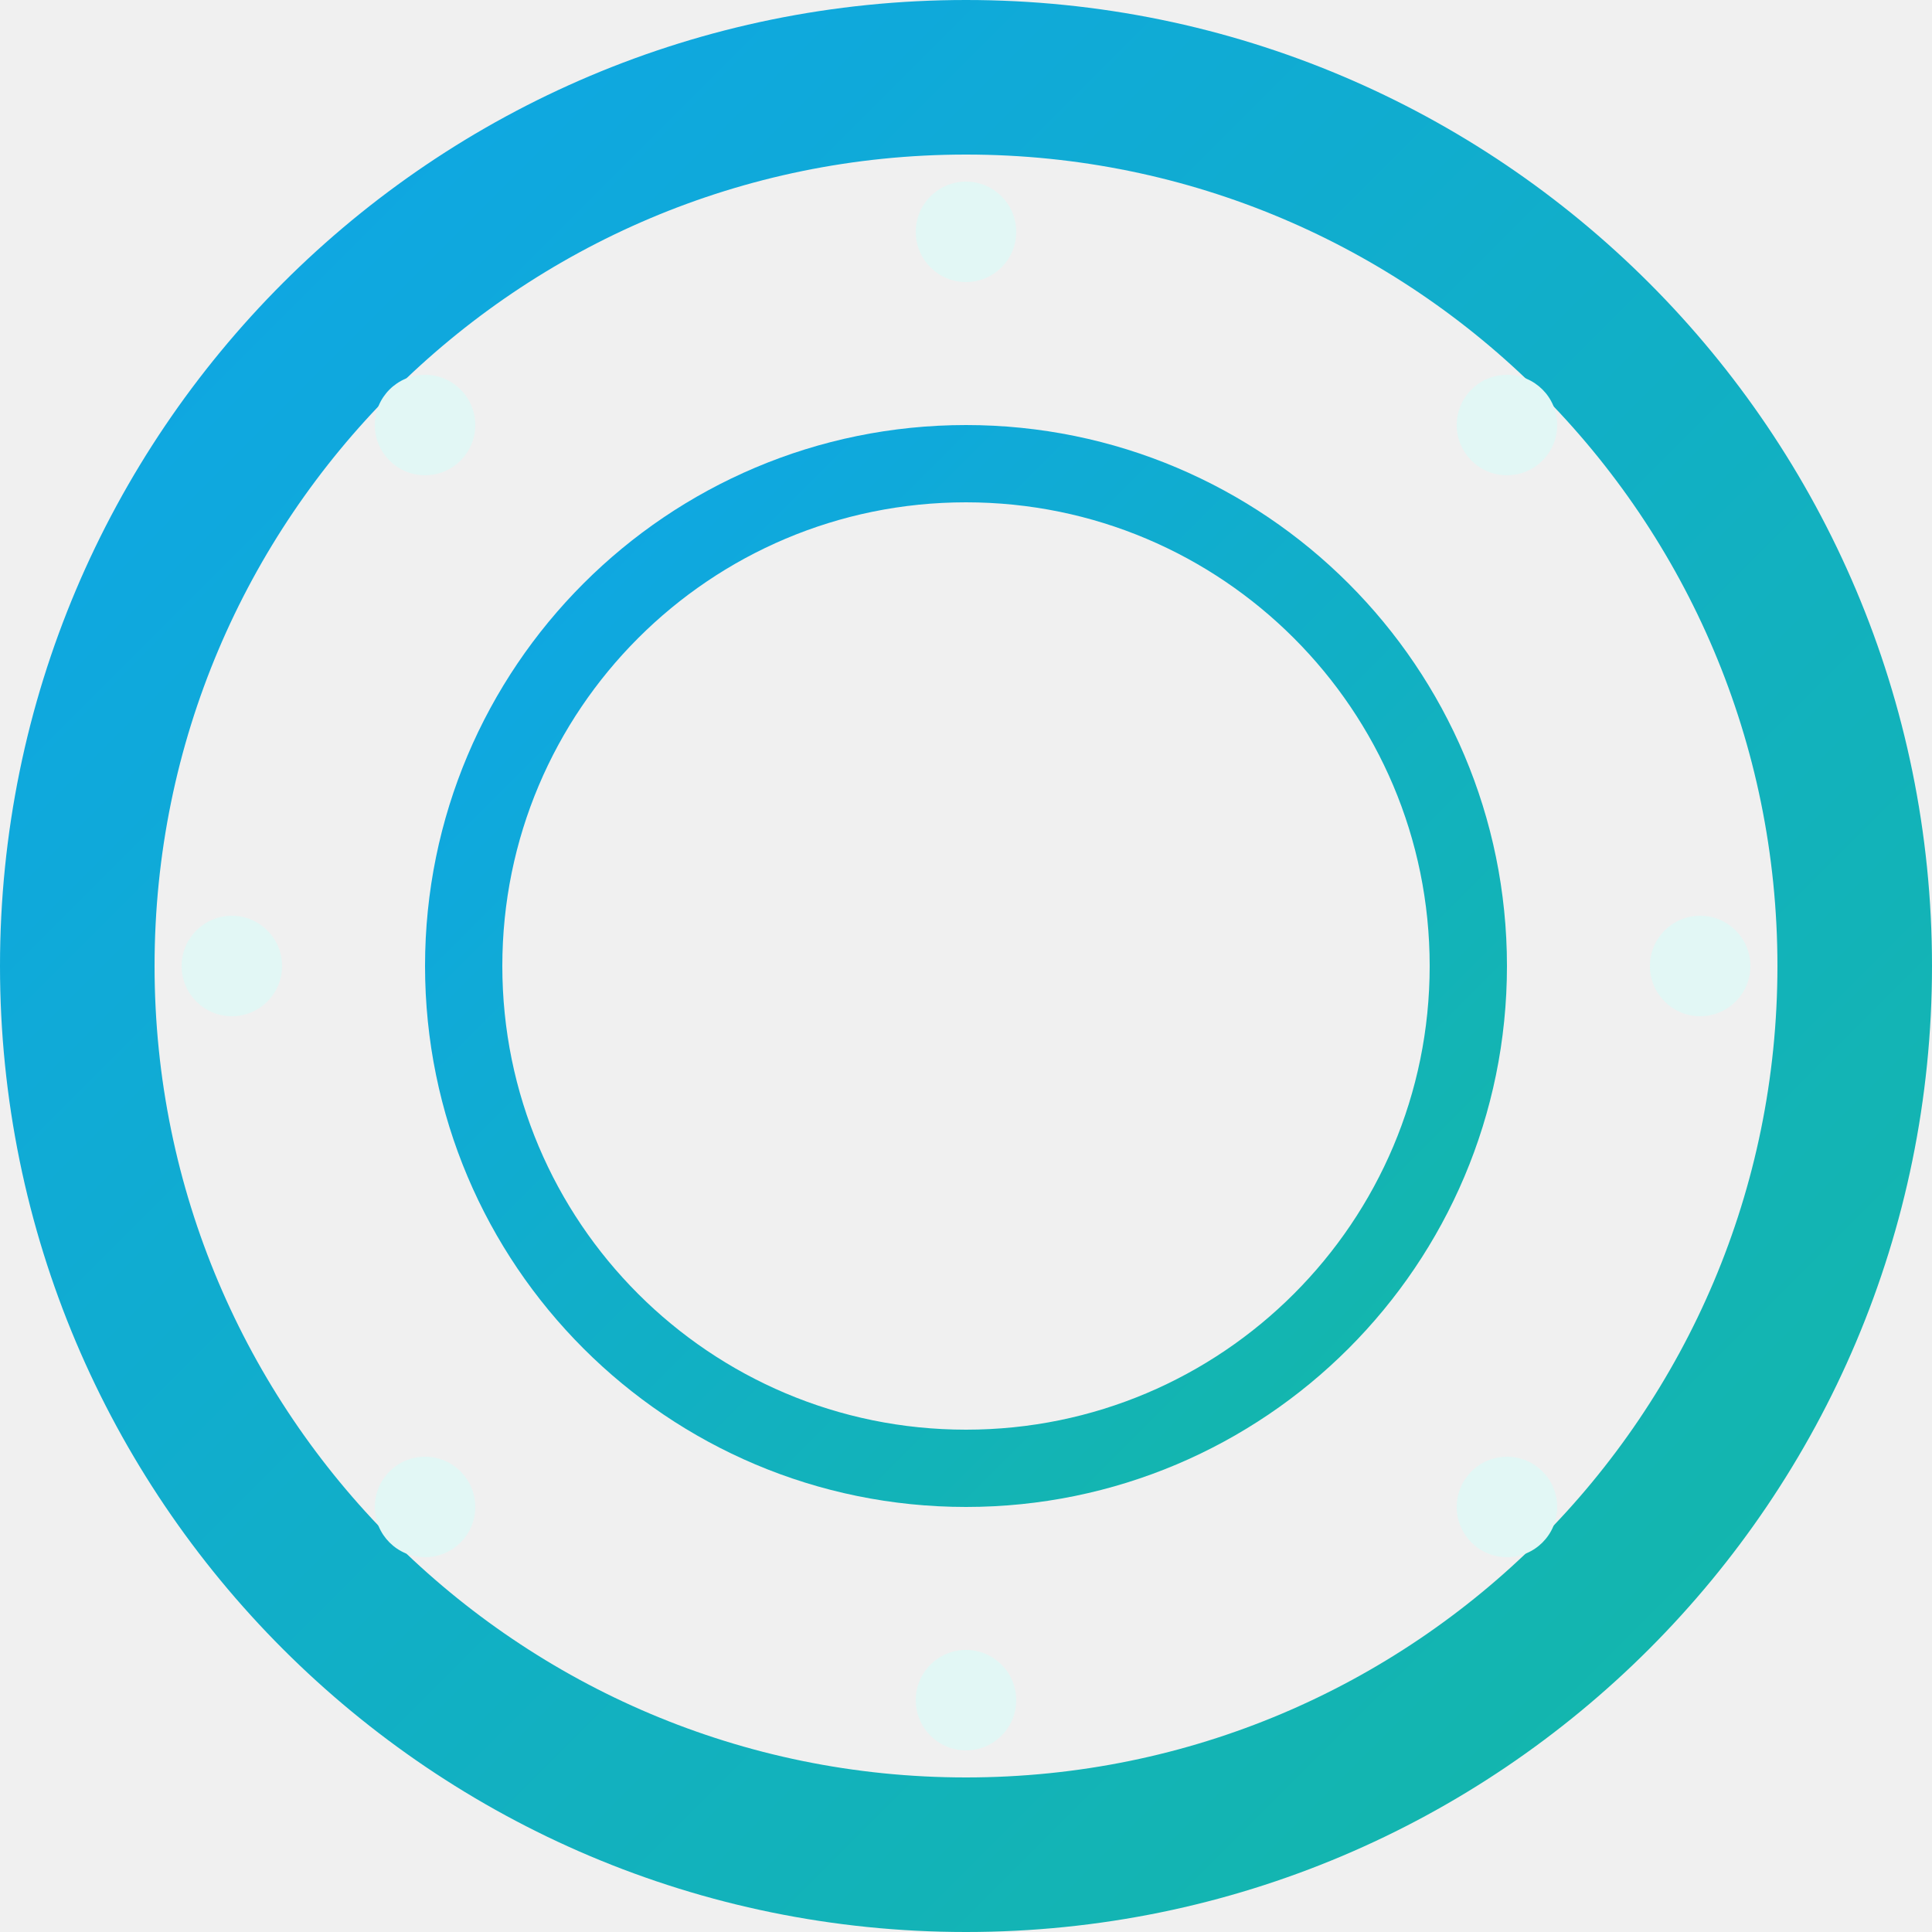
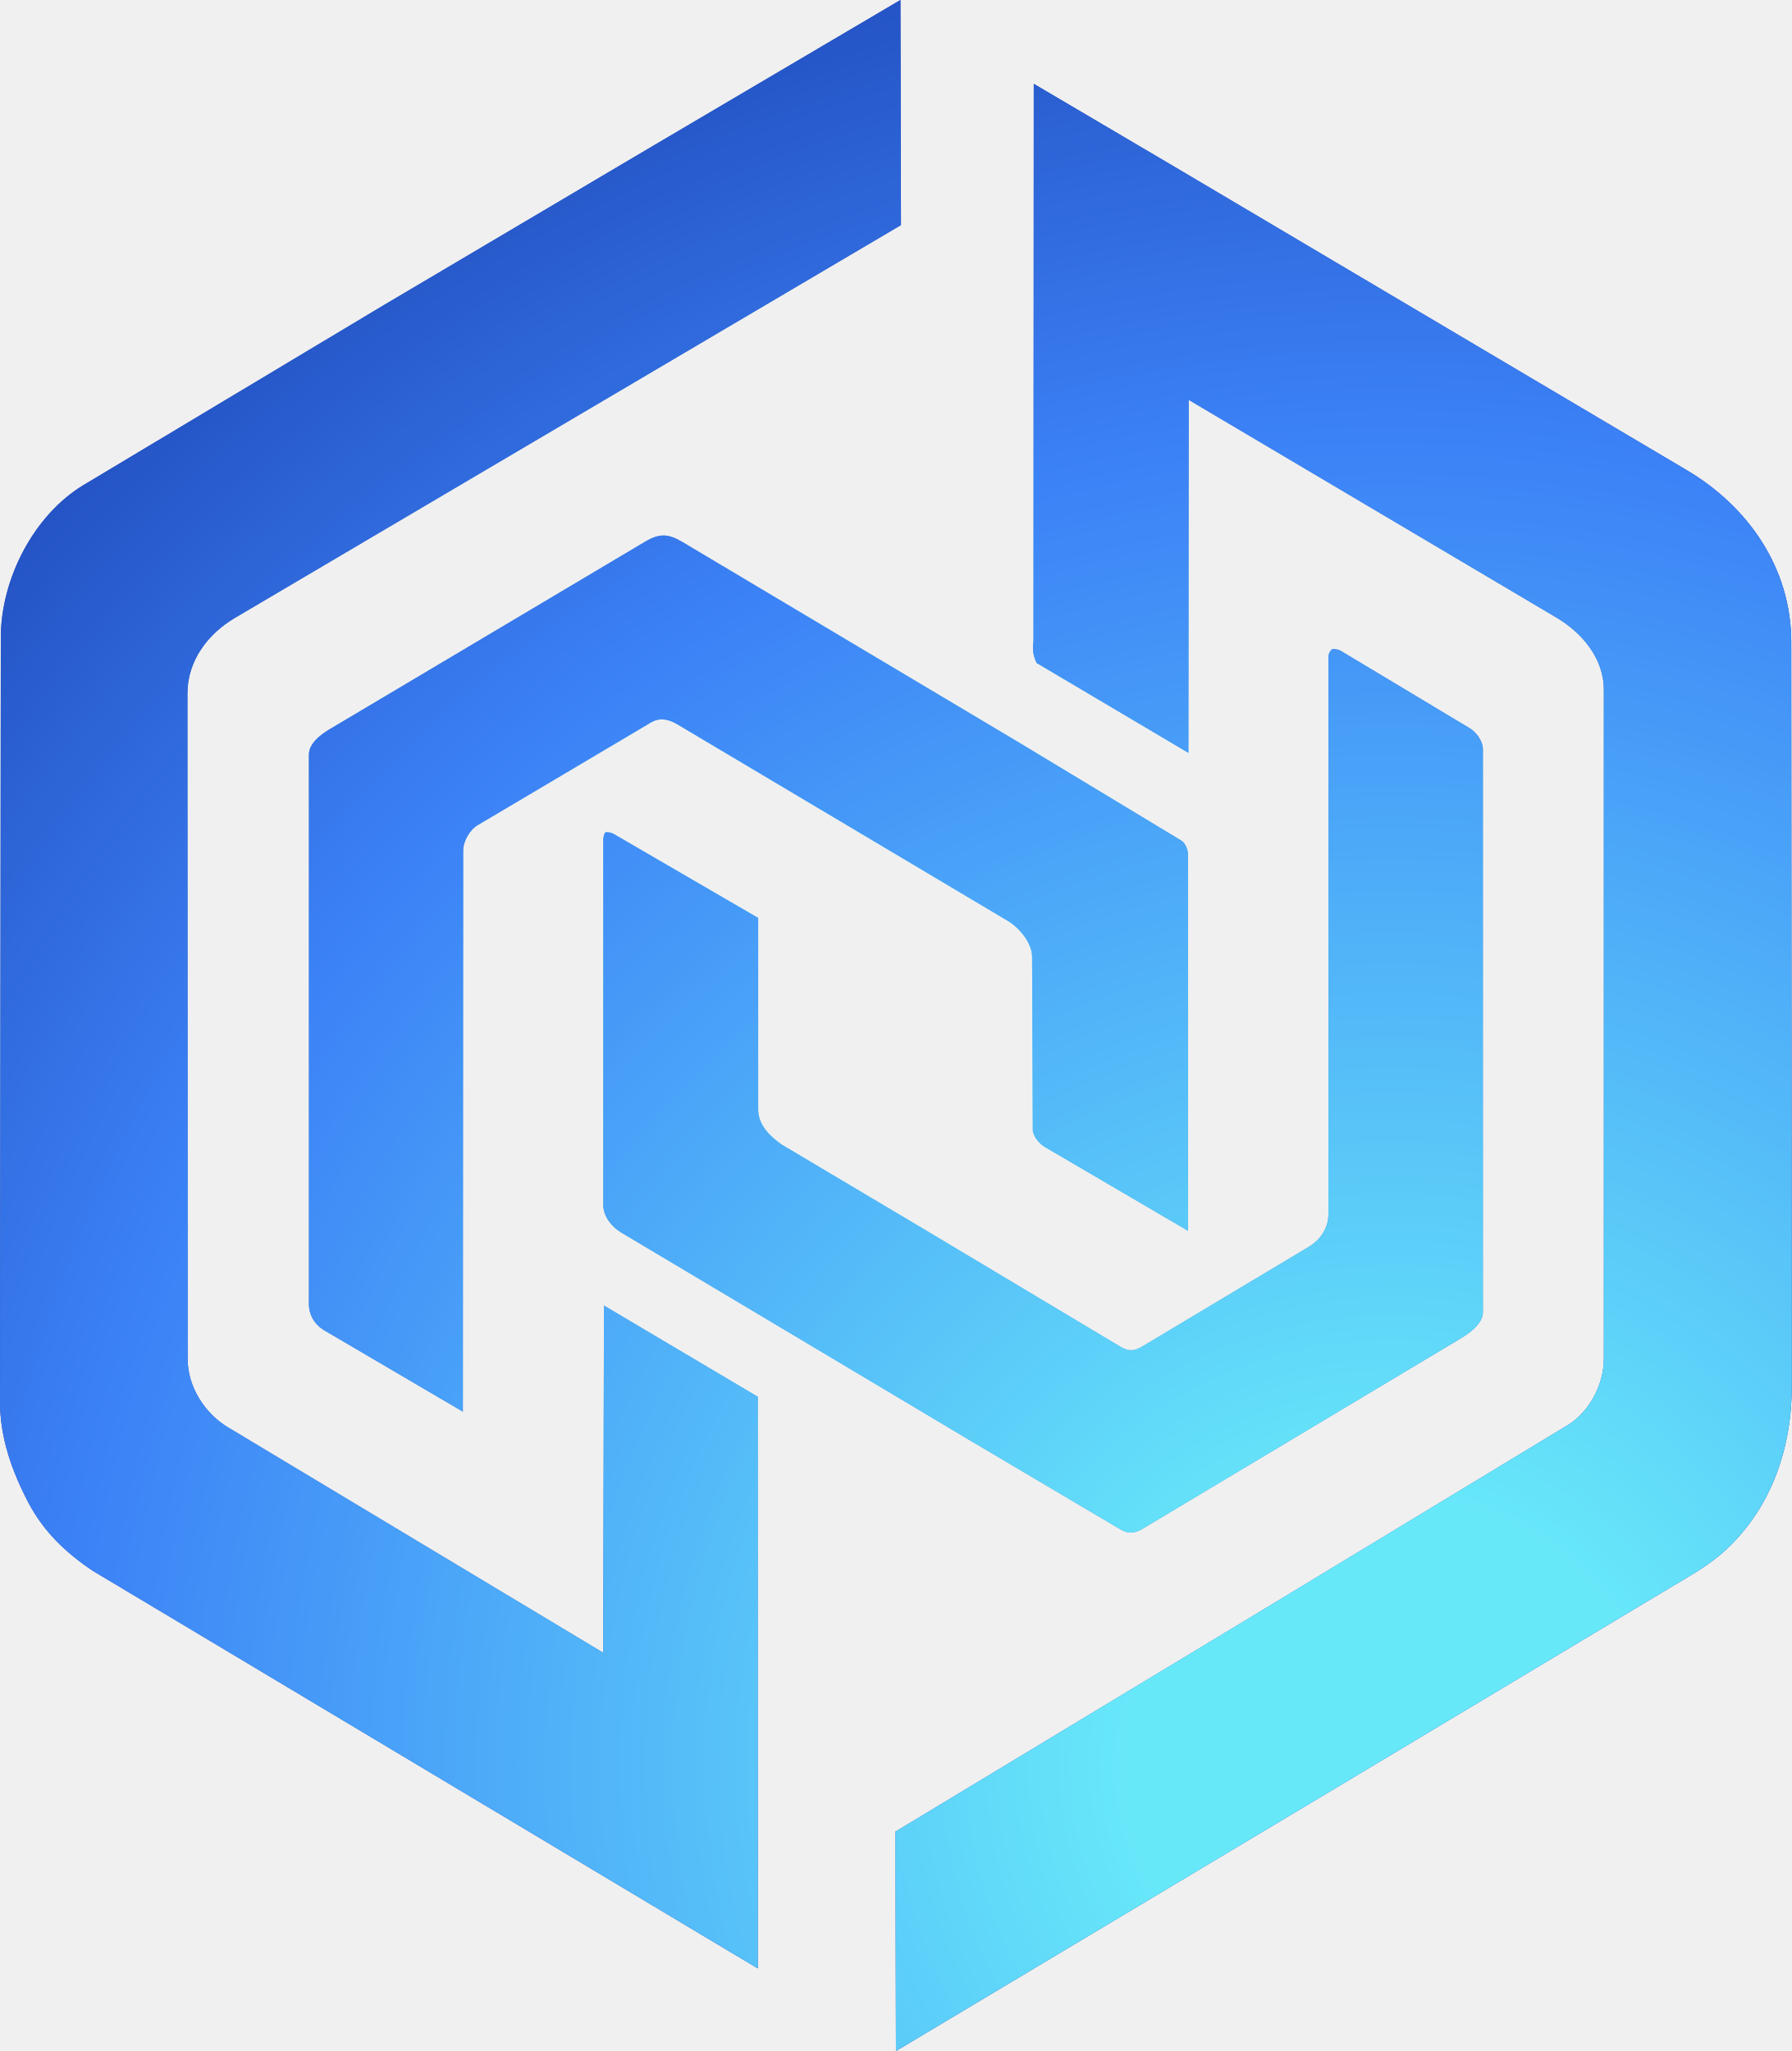
- <svg xmlns="http://www.w3.org/2000/svg" viewBox="0 0 100 100">
+ <svg xmlns="http://www.w3.org/2000/svg" xmlns:xlink="http://www.w3.org/1999/xlink" id="Layer_1" data-name="Layer 1" viewBox="0 0 128.86 147.53">
  <defs>
-     <linearGradient id="g" x1="0" x2="1" y1="0" y2="1">
-       <stop offset="0" stop-color="#0ea5e9" />
-       <stop offset="1" stop-color="#14b8a6" />
-     </linearGradient>
+     <style>
+       .cls-1 {
+         fill: url(#radial-gradient-7);
+       }
+ 
+       .cls-2 {
+         fill: url(#radial-gradient-6);
+       }
+ 
+       .cls-3 {
+         fill: url(#radial-gradient-5);
+       }
+ 
+       .cls-4 {
+         fill: url(#radial-gradient-4);
+       }
+ 
+       .cls-5 {
+         fill: url(#radial-gradient-8);
+       }
+ 
+       .cls-6 {
+         fill: url(#radial-gradient-3);
+       }
+ 
+       .cls-7 {
+         fill: url(#radial-gradient-2);
+       }
+ 
+       .cls-8 {
+         fill: url(#radial-gradient);
+       }
+ 
+       .cls-9 {
+         clip-path: url(#clippath-16);
+       }
+ 
+       .cls-10 {
+         clip-path: url(#clippath-10);
+       }
+ 
+       .cls-11 {
+         clip-path: url(#clippath-14);
+       }
+ 
+       .cls-12 {
+         clip-path: url(#clippath-12);
+       }
+ 
+       .cls-13 {
+         clip-path: url(#clippath-4);
+       }
+ 
+       .cls-14 {
+         clip-path: url(#clippath-2);
+       }
+ 
+       .cls-15 {
+         clip-path: url(#clippath-6);
+       }
+ 
+       .cls-16 {
+         clip-path: url(#clippath-8);
+       }
+ 
+       .cls-17 {
+         fill: #fff;
+       }
+ 
+       .cls-18 {
+         fill: #3c82f7;
+       }
+ 
+       .cls-19 {
+         clip-path: url(#clippath);
+       }
+     </style>
+     <clipPath id="clippath">
+       <path class="cls-17" d="M1270.33-385.46c-.2,0-.48.54-.48.81v60.73c0,1.56-.94,2.82-2.13,3.53l-18.14,10.85c-.88.53-1.5.57-2.42.02l-21.19-12.68-15.66-9.32c-1.25-.87-2.55-2.12-2.55-3.81l-.02-20.85-15.79-9.19c-.18-.11-.61-.16-.79-.13-.14.02-.26.5-.26.85l.02,39.77c0,1.22.93,2.36,1.92,2.96l37.97,22.63,16.31,9.65c.89.53,1.55.56,2.51-.02l34.65-20.74c.92-.55,2.39-1.61,2.39-2.81l.02-61.27c0-.96-.75-1.93-1.48-2.37l-14.01-8.41c-.18-.11-.66-.21-.87-.2ZM1197.52-397.83c-.64-.02-1.27.2-2.05.67l-34.42,20.47c-.93.55-2.2,1.49-2.2,2.72v59.51c-.08,1.41.54,2.52,1.7,3.2l15.07,8.84.04-61.08c0-1.05.76-2.3,1.55-2.77l5.34-3.16,13.53-8.02c.91-.54,1.84-.43,2.87.19l35.96,21.39c1.34.79,2.69,2.44,2.7,3.96l.07,18.95c.14.72.6,1.25,1.2,1.68l15.7,9.19.02-40.93c0-.58-.32-1.3-.78-1.57l-17.62-10.65-36.64-21.83c-.77-.46-1.4-.7-2.03-.72ZM1237.75-446.99l-.04,60.66c-.14.92-.03,1.63.35,2.38l16.51,9.78.04-38.44,40.04,23.7c2.73,1.62,5.16,4.37,5.16,7.88l.02,72.8c0,2.85-1.63,5.87-3.99,7.3l-33.83,20.5-39.32,23.74.06,23.89,48.4-28.95,35.94-21.54c2.18-1.31,4.28-2.45,6.08-4.14,4.95-4.64,7.12-11.12,7.12-17.88l-.06-80.9c0-8.04-4.66-14.75-11.35-18.71l-55.96-33.15-15.16-8.93ZM1223.24-456.14l-27.12,15.99-29.14,17.25-32.69,19.6c-5.41,3.24-9,10.19-9,16.55l-.09,83.23c0,3.98,1.31,7.62,3.09,11,1.66,3.17,4.08,5.48,7.04,7.45l15.62,9.34,56.76,33.94.02-62.25-16.77-9.93-.09,37.81-40.88-24.55c-2.46-1.48-4.36-4.39-4.36-7.38l-.04-72.51c0-3.58,2.21-6.48,5.14-8.23l72.56-42.8-.06-24.51Z" />
+     </clipPath>
+     <clipPath id="clippath-2">
+       <path d="M884.04-385.46c-.2,0-.48.54-.48.81v60.73c0,1.56-.94,2.82-2.13,3.53l-18.14,10.85c-.88.53-1.5.57-2.42.02l-21.19-12.68-15.66-9.32c-1.25-.87-2.55-2.12-2.55-3.81l-.02-20.85-15.79-9.19c-.18-.11-.61-.16-.79-.13-.14.02-.26.5-.26.85l.02,39.77c0,1.22.93,2.36,1.92,2.96l37.97,22.63,16.31,9.65c.89.53,1.55.56,2.51-.02l34.65-20.74c.92-.55,2.39-1.61,2.39-2.81l.02-61.27c0-.96-.75-1.93-1.48-2.37l-14.01-8.41c-.18-.11-.66-.21-.87-.2ZM811.23-397.83c-.64-.02-1.27.2-2.05.67l-34.42,20.47c-.93.55-2.2,1.49-2.2,2.72v59.51c-.08,1.41.54,2.52,1.7,3.2l15.07,8.84.04-61.08c0-1.05.76-2.3,1.55-2.77l5.34-3.16,13.53-8.02c.91-.54,1.84-.43,2.87.19l35.96,21.39c1.34.79,2.69,2.44,2.7,3.96l.07,18.95c.14.72.6,1.25,1.2,1.68l15.7,9.19.02-40.93c0-.58-.32-1.3-.78-1.57l-17.62-10.65-36.64-21.83c-.77-.46-1.4-.7-2.03-.72ZM851.46-446.99l-.04,60.66c-.14.92-.03,1.63.35,2.38l16.51,9.78.04-38.44,40.04,23.7c2.73,1.62,5.16,4.37,5.16,7.88l.02,72.8c0,2.85-1.63,5.87-3.99,7.3l-33.83,20.5-39.32,23.74.06,23.89,48.4-28.95,35.94-21.54c2.18-1.31,4.28-2.45,6.08-4.14,4.95-4.64,7.12-11.12,7.12-17.88l-.06-80.9c0-8.04-4.66-14.75-11.35-18.71l-55.96-33.15-15.16-8.93ZM836.95-456.14l-27.12,15.99-29.14,17.25-32.69,19.6c-5.41,3.24-9,10.19-9,16.55l-.09,83.23c0,3.98,1.31,7.62,3.09,11,1.66,3.17,4.08,5.48,7.04,7.45l15.62,9.34,56.76,33.94.02-62.25-16.77-9.93-.09,37.81-40.88-24.55c-2.46-1.48-4.36-4.39-4.36-7.38l-.04-72.51c0-3.58,2.21-6.48,5.14-8.23l72.56-42.8-.06-24.51Z" />
+     </clipPath>
+     <clipPath id="clippath-4">
+       <path d="M868.44,46.69c-.14,0-.32.35-.32.54v40.12c0,1.03-.62,1.86-1.4,2.33l-11.98,7.17c-.58.35-.99.38-1.6.01l-14-8.38-10.34-6.15c-.83-.58-1.69-1.4-1.69-2.52v-13.78s-10.44-6.07-10.44-6.07c-.12-.07-.41-.11-.53-.09-.09.02-.17.33-.17.56v26.27c.01.81.62,1.56,1.28,1.95l25.08,14.95,10.77,6.37c.59.35,1.02.37,1.66-.01l22.89-13.7c.61-.36,1.58-1.06,1.58-1.86v-40.47c.01-.63-.48-1.27-.97-1.56l-9.26-5.56c-.12-.07-.44-.14-.57-.13ZM820.35,38.52c-.42-.01-.84.13-1.36.44l-22.74,13.52c-.61.37-1.45.99-1.45,1.8v39.31c-.05.93.36,1.66,1.12,2.11l9.95,5.84.02-40.35c0-.7.5-1.52,1.03-1.83l3.53-2.09,8.94-5.3c.6-.35,1.21-.28,1.89.12l23.75,14.13c.88.52,1.78,1.61,1.78,2.61l.05,12.52c.1.47.4.82.79,1.11l10.37,6.07v-27.04c.01-.39-.2-.86-.5-1.04l-11.64-7.03-24.2-14.42c-.51-.3-.92-.47-1.34-.48ZM846.92,6.04l-.02,40.07c-.09.6-.02,1.08.23,1.58l10.91,6.46.02-25.39,26.45,15.66c1.8,1.07,3.41,2.89,3.41,5.2v48.09c.01,1.88-1.06,3.88-2.63,4.82l-22.35,13.54-25.97,15.68.04,15.78,31.97-19.12,23.74-14.23c1.44-.86,2.83-1.62,4.02-2.74,3.27-3.07,4.71-7.34,4.7-11.81l-.04-53.44c0-5.31-3.08-9.74-7.5-12.36l-36.97-21.9-10.01-5.9ZM837.34,0l-17.91,10.56-19.25,11.39-21.59,12.94c-3.57,2.14-5.94,6.73-5.95,10.93l-.06,54.98c0,2.63.87,5.03,2.04,7.27,1.1,2.09,2.7,3.62,4.65,4.92l10.32,6.17,37.49,22.42v-41.12s-11.06-6.56-11.06-6.56l-.06,24.97-27-16.22c-1.63-.98-2.88-2.9-2.88-4.87l-.02-47.9c0-2.36,1.46-4.28,3.39-5.43l47.93-28.27-.04-16.19Z" />
+     </clipPath>
+     <clipPath id="clippath-6">
+       <path class="cls-18" d="M497.75-385.46c-.2,0-.48.54-.48.81v60.73c0,1.56-.94,2.82-2.13,3.53l-18.14,10.85c-.88.53-1.5.57-2.42.02l-21.19-12.68-15.66-9.32c-1.25-.87-2.55-2.12-2.55-3.81l-.02-20.85-15.79-9.19c-.18-.11-.61-.16-.79-.13-.14.02-.26.5-.26.85l.02,39.77c0,1.22.93,2.36,1.92,2.96l37.97,22.63,16.31,9.65c.89.53,1.55.56,2.51-.02l34.65-20.74c.92-.55,2.39-1.61,2.39-2.81l.02-61.27c0-.96-.75-1.93-1.48-2.37l-14.01-8.41c-.18-.11-.66-.21-.87-.2ZM424.95-397.83c-.64-.02-1.27.2-2.05.67l-34.42,20.47c-.93.55-2.2,1.49-2.2,2.72v59.51c-.08,1.41.54,2.52,1.7,3.2l15.07,8.84.04-61.08c0-1.05.76-2.3,1.55-2.77l5.34-3.16,13.53-8.02c.91-.54,1.84-.43,2.87.19l35.96,21.39c1.34.79,2.69,2.44,2.7,3.96l.07,18.95c.14.72.6,1.25,1.2,1.68l15.7,9.19.02-40.93c0-.58-.32-1.3-.78-1.57l-17.62-10.65-36.64-21.83c-.77-.46-1.4-.7-2.03-.72ZM465.18-446.99l-.04,60.66c-.14.92-.03,1.63.35,2.38l16.51,9.78.04-38.44,40.04,23.7c2.73,1.62,5.16,4.37,5.16,7.88l.02,72.8c0,2.85-1.63,5.87-3.99,7.3l-33.83,20.5-39.32,23.74.06,23.89,48.4-28.95,35.94-21.54c2.18-1.31,4.28-2.45,6.08-4.14,4.95-4.64,7.12-11.12,7.12-17.88l-.06-80.9c0-8.04-4.66-14.75-11.35-18.71l-55.96-33.15-15.16-8.93ZM450.66-456.14l-27.12,15.99-29.14,17.25-32.69,19.6c-5.41,3.24-9,10.19-9,16.55l-.09,83.23c0,3.98,1.31,7.62,3.09,11,1.66,3.17,4.08,5.48,7.04,7.45l15.62,9.34,56.76,33.94.02-62.25-16.77-9.93-.09,37.81-40.88-24.55c-2.46-1.48-4.36-4.39-4.36-7.38l-.04-72.51c0-3.58,2.21-6.48,5.14-8.23l72.56-42.8-.06-24.51Z" />
+     </clipPath>
+     <clipPath id="clippath-8">
+       <path class="cls-18" d="M351.08-98.24c-.06,0-.14.16-.14.24v18.07c0,.46-.28.84-.63,1.05l-5.4,3.23c-.26.16-.45.17-.72,0l-6.3-3.77-4.66-2.77c-.37-.26-.76-.63-.76-1.13v-6.21s-4.7-2.73-4.7-2.73c-.05-.03-.18-.05-.24-.04-.04,0-.08.15-.08.25v11.83c0,.36.28.7.58.88l11.3,6.73,4.85,2.87c.27.16.46.17.75,0l10.31-6.17c.27-.16.71-.48.71-.84v-18.23c0-.29-.22-.57-.43-.7l-4.17-2.5c-.05-.03-.2-.06-.26-.06ZM329.42-101.92c-.19,0-.38.06-.61.2l-10.24,6.09c-.28.16-.65.44-.65.81v17.71c-.02.42.16.75.51.95l4.48,2.63v-18.18c.01-.31.24-.68.47-.83l1.59-.94,4.03-2.39c.27-.16.55-.13.85.06l10.7,6.36c.4.24.8.73.8,1.18l.02,5.64c.04.21.18.37.36.5l4.67,2.73v-12.18c0-.17-.09-.39-.23-.47l-5.24-3.17-10.9-6.5c-.23-.14-.42-.21-.61-.21ZM341.39-116.54v18.05c-.05.27-.02.48.09.71l4.91,2.91v-11.44s11.93,7.05,11.93,7.05c.81.48,1.53,1.3,1.53,2.34v21.66c0,.85-.48,1.75-1.18,2.17l-10.07,6.1-11.7,7.06.02,7.11,14.4-8.61,10.69-6.41c.65-.39,1.27-.73,1.81-1.23,1.47-1.38,2.12-3.31,2.12-5.32l-.02-24.07c0-2.39-1.39-4.39-3.38-5.57l-16.65-9.86-4.51-2.66ZM337.07-119.27l-8.07,4.76-8.67,5.13-9.73,5.83c-1.61.96-2.68,3.03-2.68,4.92l-.03,24.77c0,1.19.39,2.27.92,3.27.49.94,1.21,1.63,2.1,2.22l4.65,2.78,16.89,10.1v-18.52s-4.98-2.95-4.98-2.95l-.03,11.25-12.16-7.31c-.73-.44-1.3-1.31-1.3-2.19v-21.57c-.01-1.07.65-1.93,1.52-2.45l21.59-12.73-.02-7.29Z" />
+     </clipPath>
+     <clipPath id="clippath-10">
+       <path class="cls-18" d="M482.15,46.69c-.14,0-.32.35-.32.54v40.12c0,1.03-.62,1.86-1.4,2.33l-11.98,7.17c-.58.35-.99.38-1.6.01l-14-8.38-10.34-6.15c-.83-.58-1.69-1.4-1.69-2.52v-13.78s-10.44-6.07-10.44-6.07c-.12-.07-.41-.11-.53-.09-.09.02-.17.33-.17.56v26.27c.01.81.62,1.56,1.28,1.95l25.08,14.95,10.77,6.37c.59.35,1.02.37,1.66-.01l22.89-13.7c.61-.36,1.58-1.06,1.58-1.86v-40.47c.01-.63-.48-1.27-.97-1.56l-9.26-5.56c-.12-.07-.44-.14-.57-.13ZM434.06,38.52c-.42-.01-.84.13-1.36.44l-22.74,13.52c-.61.37-1.45.99-1.45,1.8v39.31c-.05.93.36,1.66,1.12,2.11l9.95,5.84.02-40.35c0-.7.5-1.52,1.03-1.83l3.53-2.09,8.94-5.3c.6-.35,1.21-.28,1.89.12l23.75,14.13c.88.52,1.78,1.61,1.78,2.61l.05,12.52c.1.47.4.82.79,1.11l10.37,6.07v-27.04c.01-.39-.2-.86-.5-1.04l-11.64-7.03-24.2-14.42c-.51-.3-.92-.47-1.34-.48ZM460.63,6.04l-.02,40.07c-.09.6-.02,1.08.23,1.58l10.91,6.46.02-25.39,26.45,15.66c1.8,1.07,3.41,2.89,3.41,5.2v48.09c.01,1.88-1.06,3.88-2.63,4.82l-22.35,13.54-25.97,15.68.04,15.78,31.97-19.12,23.74-14.23c1.44-.86,2.83-1.62,4.02-2.74,3.27-3.07,4.71-7.34,4.7-11.81l-.04-53.44c0-5.31-3.08-9.74-7.5-12.36l-36.97-21.9-10.01-5.9ZM451.05,0l-17.91,10.56-19.25,11.39-21.59,12.94c-3.57,2.14-5.94,6.73-5.95,10.93l-.06,54.98c0,2.63.87,5.03,2.04,7.27,1.1,2.09,2.7,3.62,4.65,4.92l10.32,6.17,37.49,22.42v-41.12s-11.06-6.56-11.06-6.56l-.06,24.97-27-16.22c-1.63-.98-2.88-2.9-2.88-4.87l-.02-47.9c0-2.36,1.46-4.28,3.39-5.43l47.93-28.27-.04-16.19Z" />
+     </clipPath>
+     <radialGradient id="radial-gradient" cx="64.43" cy="-344.47" fx="64.43" fy="-344.47" r="104.85" gradientUnits="userSpaceOnUse">
+       <stop offset="0" stop-color="#67e8f9" />
+       <stop offset="1" stop-color="#1b41b1" />
+     </radialGradient>
+     <clipPath id="clippath-12">
+       <path class="cls-8" d="M112.02-385.46c-.2,0-.48.54-.48.81v60.73c0,1.56-.94,2.82-2.13,3.53l-18.14,10.85c-.88.53-1.5.57-2.42.02l-21.19-12.68-15.66-9.32c-1.25-.87-2.55-2.12-2.55-3.81l-.02-20.85-15.79-9.19c-.18-.11-.61-.16-.79-.13-.14.02-.26.5-.26.85l.02,39.77c0,1.22.93,2.36,1.92,2.96l37.97,22.63,16.31,9.65c.89.53,1.55.56,2.51-.02l34.65-20.74c.92-.55,2.39-1.61,2.39-2.81l.02-61.27c0-.96-.75-1.93-1.48-2.37l-14.01-8.41c-.18-.11-.66-.21-.87-.2ZM39.21-397.83c-.64-.02-1.27.2-2.05.67l-34.42,20.47c-.93.55-2.2,1.49-2.2,2.72v59.51c-.08,1.41.54,2.52,1.7,3.2l15.07,8.84.04-61.08c0-1.05.76-2.3,1.55-2.77l5.34-3.16,13.53-8.02c.91-.54,1.84-.43,2.87.19l35.96,21.39c1.34.79,2.69,2.44,2.7,3.96l.07,18.95c.14.72.6,1.25,1.2,1.68l15.7,9.19.02-40.93c0-.58-.32-1.3-.78-1.57l-17.62-10.65-36.64-21.83c-.77-.46-1.4-.7-2.03-.72ZM79.44-446.99l-.04,60.66c-.14.92-.03,1.63.35,2.38l16.51,9.78.04-38.44,40.04,23.7c2.73,1.62,5.16,4.37,5.16,7.88l.02,72.8c0,2.85-1.63,5.87-3.99,7.3l-33.83,20.5-39.32,23.74.06,23.89,48.4-28.95,35.94-21.54c2.18-1.31,4.28-2.45,6.08-4.14,4.95-4.64,7.12-11.12,7.12-17.88l-.06-80.9c0-8.04-4.66-14.75-11.35-18.71l-55.96-33.15-15.16-8.93ZM64.93-456.14l-27.12,15.99-29.14,17.25-32.69,19.6c-5.41,3.24-9,10.19-9,16.55l-.09,83.23c0,3.98,1.31,7.62,3.09,11,1.66,3.17,4.08,5.48,7.04,7.45l15.62,9.34,56.76,33.94.02-62.25-16.77-9.93-.09,37.81-40.88-24.55c-2.46-1.48-4.36-4.39-4.36-7.38l-.04-72.51c0-3.58,2.21-6.48,5.14-8.23l72.56-42.8-.06-24.51Z" />
+     </clipPath>
+     <radialGradient id="radial-gradient-2" cx="118.48" cy="-263.86" fx="118.48" fy="-263.86" r="222.44" gradientUnits="userSpaceOnUse">
+       <stop offset=".13" stop-color="#67e8f9" />
+       <stop offset=".65" stop-color="#3c82f7" />
+       <stop offset="1" stop-color="#1b41b1" />
+     </radialGradient>
+     <radialGradient id="radial-gradient-3" cx="-49.37" cy="-86.04" fx="-49.37" fy="-86.04" r="31.2" xlink:href="#radial-gradient" />
+     <radialGradient id="radial-gradient-4" cx="-49.37" cy="-86.04" fx="-49.37" fy="-86.04" r="31.2" xlink:href="#radial-gradient" />
+     <clipPath id="clippath-14">
+       <path class="cls-4" d="M-35.21-98.24c-.06,0-.14.16-.14.24v18.07c0,.46-.28.84-.63,1.05l-5.4,3.23c-.26.16-.45.17-.72,0l-6.3-3.77-4.66-2.77c-.37-.26-.76-.63-.76-1.13v-6.21s-4.7-2.73-4.7-2.73c-.05-.03-.18-.05-.24-.04-.04,0-.08.15-.08.25v11.83c0,.36.28.7.58.88l11.3,6.73,4.85,2.87c.27.16.46.17.75,0l10.31-6.17c.27-.16.71-.48.71-.84v-18.23c0-.29-.22-.57-.43-.7l-4.17-2.5c-.05-.03-.2-.06-.26-.06ZM-56.87-101.92c-.19,0-.38.06-.61.2l-10.24,6.09c-.28.16-.65.44-.65.81v17.71c-.02.42.16.75.51.95l4.48,2.63v-18.18c.01-.31.24-.68.47-.83l1.59-.94,4.03-2.39c.27-.16.55-.13.85.06l10.7,6.36c.4.24.8.73.8,1.18l.02,5.64c.04.21.18.37.36.5l4.67,2.73v-12.18c0-.17-.09-.39-.23-.47l-5.24-3.17-10.9-6.5c-.23-.14-.42-.21-.61-.21ZM-44.9-116.54v18.05c-.05.27-.02.48.09.71l4.91,2.91v-11.44s11.93,7.05,11.93,7.05c.81.48,1.53,1.3,1.53,2.34v21.66c0,.85-.48,1.75-1.18,2.17l-10.07,6.1-11.7,7.06.02,7.11,14.4-8.61,10.69-6.41c.65-.39,1.27-.73,1.81-1.23,1.47-1.38,2.12-3.31,2.12-5.32l-.02-24.07c0-2.39-1.39-4.39-3.38-5.57l-16.65-9.86-4.51-2.66ZM-49.22-119.27l-8.07,4.76-8.67,5.13-9.73,5.83c-1.61.96-2.68,3.03-2.68,4.92l-.03,24.77c0,1.19.39,2.27.92,3.27.49.94,1.21,1.63,2.1,2.22l4.65,2.78,16.89,10.1v-18.52s-4.98-2.95-4.98-2.95l-.03,11.25-12.16-7.31c-.73-.44-1.3-1.31-1.3-2.19v-21.57c-.01-1.07.65-1.93,1.52-2.45l21.59-12.73-.02-7.29Z" />
+     </clipPath>
+     <radialGradient id="radial-gradient-5" cx="-33.28" cy="-62.06" fx="-33.28" fy="-62.06" r="66.19" xlink:href="#radial-gradient-2" />
+     <radialGradient id="radial-gradient-6" cx="64.43" cy="73.77" fx="64.43" fy="73.77" r="69.26" xlink:href="#radial-gradient" />
+     <radialGradient id="radial-gradient-7" cx="64.43" cy="73.77" fx="64.43" fy="73.77" r="69.26" xlink:href="#radial-gradient" />
+     <clipPath id="clippath-16">
+       <path class="cls-1" d="M95.86,46.69c-.14,0-.32.35-.32.54v40.12c0,1.03-.62,1.86-1.4,2.33l-11.98,7.17c-.58.35-.99.38-1.6.01l-14-8.38-10.34-6.15c-.83-.58-1.69-1.4-1.69-2.52v-13.78s-10.44-6.07-10.44-6.07c-.12-.07-.41-.11-.53-.09-.09.02-.17.33-.17.56v26.27c.01.81.62,1.56,1.28,1.95l25.08,14.95,10.77,6.37c.59.35,1.02.37,1.66-.01l22.89-13.7c.61-.36,1.58-1.06,1.58-1.86v-40.47c.01-.63-.48-1.27-.97-1.56l-9.26-5.56c-.12-.07-.44-.14-.57-.13ZM47.77,38.52c-.42-.01-.84.13-1.36.44l-22.74,13.52c-.61.37-1.45.99-1.45,1.8v39.31c-.05.93.36,1.66,1.12,2.11l9.95,5.84.02-40.35c0-.7.5-1.52,1.03-1.83l3.53-2.09,8.94-5.3c.6-.35,1.21-.28,1.89.12l23.75,14.13c.88.52,1.78,1.61,1.78,2.61l.05,12.52c.1.47.4.82.79,1.11l10.37,6.07v-27.04c.01-.39-.2-.86-.5-1.04l-11.64-7.03-24.2-14.42c-.51-.3-.92-.47-1.34-.48ZM74.35,6.04l-.02,40.07c-.09.6-.02,1.08.23,1.58l10.91,6.46.02-25.39,26.45,15.66c1.8,1.07,3.41,2.89,3.41,5.2v48.09c.01,1.88-1.06,3.88-2.63,4.82l-22.35,13.54-25.97,15.68.04,15.78,31.97-19.12,23.74-14.23c1.44-.86,2.83-1.62,4.02-2.74,3.27-3.07,4.71-7.34,4.7-11.81l-.04-53.44c0-5.31-3.08-9.74-7.5-12.36l-36.97-21.9-10.01-5.9ZM64.76,0l-17.91,10.56-19.25,11.39-21.59,12.94C2.44,37.04.07,41.63.06,45.83L0,100.81c0,2.63.87,5.03,2.04,7.27,1.1,2.09,2.7,3.62,4.65,4.92l10.32,6.17,37.49,22.42v-41.12s-11.06-6.56-11.06-6.56l-.06,24.97-27-16.22c-1.63-.98-2.88-2.9-2.88-4.87l-.02-47.9c0-2.36,1.46-4.28,3.39-5.43l47.93-28.27-.04-16.19Z" />
+     </clipPath>
+     <radialGradient id="radial-gradient-8" cx="100.13" cy="127.01" fx="100.13" fy="127.01" r="146.93" xlink:href="#radial-gradient-2" />
  </defs>
-   <circle cx="50" cy="50" r="46" fill="none" stroke="url(#g)" stroke-width="8" />
-   <circle cx="50" cy="50" r="26" fill="none" stroke="url(#g)" stroke-width="4" />
-   <g fill="#e2f7f5">
-     <circle cx="50" cy="12" r="2.6" />
-     <circle cx="78" cy="22" r="2.6" />
-     <circle cx="88" cy="50" r="2.6" />
-     <circle cx="78" cy="78" r="2.6" />
-     <circle cx="50" cy="88" r="2.6" />
-     <circle cx="22" cy="78" r="2.6" />
-     <circle cx="12" cy="50" r="2.6" />
-     <circle cx="22" cy="22" r="2.6" />
+   <g>
+     <path class="cls-17" d="M1270.33-385.46c-.2,0-.48.54-.48.81v60.73c0,1.56-.94,2.82-2.13,3.53l-18.14,10.85c-.88.53-1.5.57-2.42.02l-21.19-12.68-15.66-9.32c-1.25-.87-2.55-2.12-2.55-3.81l-.02-20.85-15.79-9.19c-.18-.11-.61-.16-.79-.13-.14.02-.26.5-.26.85l.02,39.77c0,1.22.93,2.36,1.92,2.96l37.97,22.63,16.31,9.65c.89.53,1.55.56,2.51-.02l34.65-20.74c.92-.55,2.39-1.61,2.39-2.81l.02-61.27c0-.96-.75-1.93-1.48-2.37l-14.01-8.41c-.18-.11-.66-.21-.87-.2ZM1197.52-397.83c-.64-.02-1.27.2-2.05.67l-34.42,20.47c-.93.55-2.2,1.49-2.2,2.72v59.51c-.08,1.41.54,2.52,1.7,3.2l15.07,8.84.04-61.08c0-1.05.76-2.3,1.55-2.77l5.34-3.16,13.53-8.02c.91-.54,1.84-.43,2.87.19l35.96,21.39c1.34.79,2.69,2.44,2.7,3.96l.07,18.95c.14.72.6,1.25,1.2,1.68l15.7,9.19.02-40.93c0-.58-.32-1.3-.78-1.57l-17.62-10.65-36.64-21.83c-.77-.46-1.4-.7-2.03-.72ZM1237.75-446.99l-.04,60.66c-.14.92-.03,1.63.35,2.38l16.51,9.78.04-38.44,40.04,23.7c2.73,1.62,5.16,4.37,5.16,7.88l.02,72.8c0,2.85-1.63,5.87-3.99,7.3l-33.83,20.5-39.32,23.74.06,23.89,48.4-28.95,35.94-21.54c2.18-1.31,4.28-2.45,6.08-4.14,4.95-4.64,7.12-11.12,7.12-17.88l-.06-80.9c0-8.04-4.66-14.75-11.35-18.71l-55.96-33.15-15.16-8.93ZM1223.24-456.14l-27.12,15.99-29.14,17.25-32.69,19.6c-5.41,3.24-9,10.19-9,16.55l-.09,83.23c0,3.98,1.31,7.62,3.09,11,1.66,3.17,4.08,5.48,7.04,7.45l15.62,9.34,56.76,33.94.02-62.25-16.77-9.93-.09,37.81-40.88-24.55c-2.46-1.48-4.36-4.39-4.36-7.38l-.04-72.51c0-3.58,2.21-6.48,5.14-8.23l72.56-42.8-.06-24.51Z" />
+     <g class="cls-19">
+       <rect class="cls-17" x="4.54" y="-690.35" width="2013.59" height="1132.64" />
+     </g>
+   </g>
+   <g>
+     <path d="M884.04-385.46c-.2,0-.48.54-.48.81v60.73c0,1.56-.94,2.82-2.13,3.53l-18.14,10.85c-.88.53-1.5.57-2.42.02l-21.19-12.68-15.66-9.32c-1.25-.87-2.55-2.12-2.55-3.81l-.02-20.85-15.79-9.19c-.18-.11-.61-.16-.79-.13-.14.02-.26.5-.26.85l.02,39.77c0,1.22.93,2.36,1.92,2.96l37.97,22.63,16.31,9.65c.89.53,1.55.56,2.51-.02l34.65-20.74c.92-.55,2.39-1.61,2.39-2.81l.02-61.27c0-.96-.75-1.93-1.48-2.37l-14.01-8.41c-.18-.11-.66-.21-.87-.2ZM811.23-397.83c-.64-.02-1.27.2-2.05.67l-34.42,20.47c-.93.55-2.2,1.49-2.2,2.72v59.51c-.08,1.41.54,2.52,1.7,3.2l15.07,8.84.04-61.08c0-1.05.76-2.3,1.55-2.77l5.34-3.16,13.53-8.02c.91-.54,1.84-.43,2.87.19l35.96,21.39c1.34.79,2.69,2.44,2.7,3.96l.07,18.95c.14.72.6,1.25,1.2,1.68l15.7,9.19.02-40.93c0-.58-.32-1.3-.78-1.57l-17.62-10.65-36.64-21.83c-.77-.46-1.4-.7-2.03-.72ZM851.46-446.99l-.04,60.66c-.14.92-.03,1.63.35,2.38l16.51,9.78.04-38.44,40.04,23.7c2.73,1.62,5.16,4.37,5.16,7.88l.02,72.8c0,2.85-1.63,5.87-3.99,7.3l-33.83,20.5-39.32,23.74.06,23.89,48.4-28.95,35.94-21.54c2.18-1.31,4.28-2.45,6.08-4.14,4.95-4.64,7.12-11.12,7.12-17.88l-.06-80.9c0-8.04-4.66-14.75-11.35-18.71l-55.96-33.15-15.16-8.93ZM836.95-456.14l-27.12,15.99-29.14,17.25-32.69,19.6c-5.41,3.24-9,10.19-9,16.55l-.09,83.23c0,3.98,1.31,7.62,3.09,11,1.66,3.17,4.08,5.48,7.04,7.45l15.62,9.34,56.76,33.94.02-62.25-16.77-9.93-.09,37.81-40.88-24.55c-2.46-1.48-4.36-4.39-4.36-7.38l-.04-72.51c0-3.58,2.21-6.48,5.14-8.23l72.56-42.8-.06-24.51Z" />
+     <g class="cls-14">
+       <rect x="-381.74" y="-690.35" width="2013.59" height="1132.64" />
+     </g>
+   </g>
+   <g>
+     <path d="M868.44,46.69c-.14,0-.32.35-.32.54v40.12c0,1.03-.62,1.86-1.4,2.33l-11.98,7.17c-.58.35-.99.38-1.6.01l-14-8.38-10.34-6.15c-.83-.58-1.69-1.4-1.69-2.52v-13.78s-10.44-6.07-10.44-6.07c-.12-.07-.41-.11-.53-.09-.09.02-.17.33-.17.56v26.27c.01.81.62,1.56,1.28,1.95l25.08,14.95,10.77,6.37c.59.35,1.02.37,1.66-.01l22.89-13.7c.61-.36,1.58-1.06,1.58-1.86v-40.47c.01-.63-.48-1.27-.97-1.56l-9.26-5.56c-.12-.07-.44-.14-.57-.13ZM820.35,38.52c-.42-.01-.84.13-1.36.44l-22.74,13.52c-.61.37-1.45.99-1.45,1.8v39.31c-.05.93.36,1.66,1.12,2.11l9.95,5.84.02-40.35c0-.7.5-1.52,1.03-1.83l3.53-2.09,8.94-5.3c.6-.35,1.21-.28,1.89.12l23.75,14.13c.88.52,1.78,1.61,1.78,2.61l.05,12.52c.1.47.4.82.79,1.11l10.37,6.07v-27.04c.01-.39-.2-.86-.5-1.04l-11.64-7.03-24.2-14.42c-.51-.3-.92-.47-1.34-.48ZM846.92,6.04l-.02,40.07c-.09.6-.02,1.08.23,1.58l10.91,6.46.02-25.39,26.45,15.66c1.8,1.07,3.41,2.89,3.41,5.2v48.09c.01,1.88-1.06,3.88-2.63,4.82l-22.35,13.54-25.97,15.68.04,15.78,31.97-19.12,23.74-14.23c1.44-.86,2.83-1.62,4.02-2.74,3.27-3.07,4.71-7.34,4.7-11.81l-.04-53.44c0-5.31-3.08-9.74-7.5-12.36l-36.97-21.9-10.01-5.9ZM837.34,0l-17.91,10.56-19.25,11.39-21.59,12.94c-3.57,2.14-5.94,6.73-5.95,10.93l-.06,54.98c0,2.63.87,5.03,2.04,7.27,1.1,2.09,2.7,3.62,4.65,4.92l10.32,6.17,37.49,22.42v-41.12s-11.06-6.56-11.06-6.56l-.06,24.97-27-16.22c-1.63-.98-2.88-2.9-2.88-4.87l-.02-47.9c0-2.36,1.46-4.28,3.39-5.43l47.93-28.27-.04-16.19Z" />
+     <g class="cls-13">
+       <rect x="32.34" y="-154.7" width="1330.06" height="748.16" />
+     </g>
+   </g>
+   <g>
+     <path class="cls-18" d="M497.75-385.46c-.2,0-.48.54-.48.81v60.73c0,1.56-.94,2.82-2.13,3.53l-18.14,10.85c-.88.53-1.5.57-2.42.02l-21.19-12.68-15.66-9.32c-1.25-.87-2.55-2.12-2.55-3.81l-.02-20.85-15.79-9.19c-.18-.11-.61-.16-.79-.13-.14.02-.26.5-.26.85l.02,39.77c0,1.22.93,2.36,1.92,2.96l37.97,22.63,16.31,9.65c.89.53,1.55.56,2.51-.02l34.65-20.74c.92-.55,2.39-1.61,2.39-2.81l.02-61.27c0-.96-.75-1.93-1.48-2.37l-14.01-8.41c-.18-.11-.66-.21-.87-.2ZM424.95-397.83c-.64-.02-1.27.2-2.05.67l-34.42,20.47c-.93.55-2.2,1.49-2.2,2.72v59.51c-.08,1.41.54,2.52,1.7,3.2l15.07,8.84.04-61.08c0-1.05.76-2.3,1.55-2.77l5.34-3.16,13.53-8.02c.91-.54,1.84-.43,2.87.19l35.96,21.39c1.34.79,2.69,2.44,2.7,3.96l.07,18.95c.14.72.6,1.25,1.2,1.68l15.7,9.19.02-40.93c0-.58-.32-1.3-.78-1.57l-17.62-10.65-36.64-21.83c-.77-.46-1.4-.7-2.03-.72ZM465.18-446.99l-.04,60.66c-.14.92-.03,1.63.35,2.38l16.51,9.78.04-38.44,40.04,23.7c2.73,1.62,5.16,4.37,5.16,7.88l.02,72.8c0,2.85-1.63,5.87-3.99,7.3l-33.83,20.5-39.32,23.74.06,23.89,48.4-28.95,35.94-21.54c2.18-1.31,4.28-2.45,6.08-4.14,4.95-4.64,7.12-11.12,7.12-17.88l-.06-80.9c0-8.04-4.66-14.75-11.35-18.71l-55.96-33.15-15.16-8.93ZM450.66-456.14l-27.12,15.99-29.14,17.25-32.69,19.6c-5.41,3.24-9,10.19-9,16.55l-.09,83.23c0,3.98,1.31,7.62,3.09,11,1.66,3.17,4.08,5.48,7.04,7.45l15.62,9.34,56.76,33.94.02-62.25-16.77-9.93-.09,37.81-40.88-24.55c-2.46-1.48-4.36-4.39-4.36-7.38l-.04-72.51c0-3.58,2.21-6.48,5.14-8.23l72.56-42.8-.06-24.51Z" />
+     <g class="cls-15">
+       <rect class="cls-18" x="-768.03" y="-690.35" width="2013.59" height="1132.64" />
+     </g>
+   </g>
+   <g>
+     <path class="cls-18" d="M351.08-98.24c-.06,0-.14.16-.14.24v18.07c0,.46-.28.84-.63,1.05l-5.4,3.23c-.26.16-.45.17-.72,0l-6.3-3.77-4.66-2.77c-.37-.26-.76-.63-.76-1.13v-6.21s-4.7-2.73-4.7-2.73c-.05-.03-.18-.05-.24-.04-.04,0-.08.15-.08.25v11.83c0,.36.28.7.58.88l11.3,6.73,4.85,2.87c.27.16.46.17.75,0l10.31-6.17c.27-.16.71-.48.71-.84v-18.23c0-.29-.22-.57-.43-.7l-4.17-2.5c-.05-.03-.2-.06-.26-.06ZM329.42-101.92c-.19,0-.38.06-.61.2l-10.24,6.09c-.28.16-.65.44-.65.81v17.71c-.02.42.16.75.51.95l4.48,2.63v-18.18c.01-.31.24-.68.47-.83l1.59-.94,4.03-2.39c.27-.16.55-.13.85.06l10.7,6.36c.4.24.8.73.8,1.18l.02,5.64c.04.21.18.37.36.5l4.67,2.73v-12.18c0-.17-.09-.39-.23-.47l-5.24-3.17-10.9-6.5c-.23-.14-.42-.21-.61-.21ZM341.39-116.54v18.05c-.05.27-.02.48.09.71l4.91,2.91v-11.44s11.93,7.05,11.93,7.05c.81.48,1.53,1.3,1.53,2.34v21.66c0,.85-.48,1.75-1.18,2.17l-10.07,6.1-11.7,7.06.02,7.11,14.4-8.61,10.69-6.41c.65-.39,1.27-.73,1.81-1.23,1.47-1.38,2.12-3.31,2.12-5.32l-.02-24.07c0-2.39-1.39-4.39-3.38-5.57l-16.65-9.86-4.51-2.66ZM337.07-119.27l-8.07,4.76-8.67,5.13-9.73,5.83c-1.61.96-2.68,3.03-2.68,4.92l-.03,24.77c0,1.19.39,2.27.92,3.27.49.94,1.21,1.63,2.1,2.22l4.65,2.78,16.89,10.1v-18.52s-4.98-2.95-4.98-2.95l-.03,11.25-12.16-7.31c-.73-.44-1.3-1.31-1.3-2.19v-21.57c-.01-1.07.65-1.93,1.52-2.45l21.59-12.73-.02-7.29Z" />
+     <g class="cls-16">
+       <rect class="cls-18" x="-25.55" y="-188.95" width="599.13" height="337.01" />
+     </g>
+   </g>
+   <g>
+     <path class="cls-18" d="M482.15,46.69c-.14,0-.32.35-.32.54v40.12c0,1.03-.62,1.86-1.4,2.33l-11.98,7.17c-.58.35-.99.38-1.6.01l-14-8.38-10.34-6.15c-.83-.58-1.69-1.4-1.69-2.52v-13.78s-10.44-6.07-10.44-6.07c-.12-.07-.41-.11-.53-.09-.09.02-.17.33-.17.56v26.27c.01.81.62,1.56,1.28,1.95l25.08,14.95,10.77,6.37c.59.35,1.02.37,1.66-.01l22.89-13.7c.61-.36,1.58-1.06,1.58-1.86v-40.47c.01-.63-.48-1.27-.97-1.56l-9.26-5.56c-.12-.07-.44-.14-.57-.13ZM434.06,38.52c-.42-.01-.84.13-1.36.44l-22.74,13.52c-.61.37-1.45.99-1.45,1.8v39.31c-.05.93.36,1.66,1.12,2.11l9.95,5.84.02-40.35c0-.7.5-1.52,1.03-1.83l3.53-2.09,8.94-5.3c.6-.35,1.21-.28,1.89.12l23.75,14.13c.88.52,1.78,1.61,1.78,2.61l.05,12.52c.1.47.4.82.79,1.11l10.37,6.07v-27.04c.01-.39-.2-.86-.5-1.04l-11.64-7.03-24.2-14.42c-.51-.3-.92-.47-1.34-.48ZM460.63,6.04l-.02,40.07c-.09.6-.02,1.08.23,1.58l10.91,6.46.02-25.39,26.45,15.66c1.8,1.07,3.41,2.89,3.41,5.2v48.09c.01,1.88-1.06,3.88-2.63,4.82l-22.35,13.54-25.97,15.68.04,15.78,31.97-19.12,23.74-14.23c1.44-.86,2.83-1.62,4.02-2.74,3.27-3.07,4.71-7.34,4.7-11.81l-.04-53.44c0-5.31-3.08-9.74-7.5-12.36l-36.97-21.9-10.01-5.9ZM451.05,0l-17.91,10.56-19.25,11.39-21.59,12.94c-3.57,2.14-5.94,6.73-5.95,10.93l-.06,54.98c0,2.63.87,5.03,2.04,7.27,1.1,2.09,2.7,3.62,4.65,4.92l10.32,6.17,37.49,22.42v-41.12s-11.06-6.56-11.06-6.56l-.06,24.97-27-16.22c-1.63-.98-2.88-2.9-2.88-4.87l-.02-47.9c0-2.36,1.46-4.28,3.39-5.43l47.93-28.27-.04-16.19Z" />
+     <g class="cls-10">
+       <rect class="cls-18" x="-353.95" y="-154.7" width="1330.06" height="748.16" />
+     </g>
+   </g>
+   <g>
+     <path class="cls-8" d="M112.02-385.46c-.2,0-.48.54-.48.81v60.73c0,1.56-.94,2.82-2.13,3.53l-18.14,10.85c-.88.53-1.5.57-2.42.02l-21.19-12.68-15.66-9.32c-1.25-.87-2.55-2.12-2.55-3.81l-.02-20.85-15.79-9.19c-.18-.11-.61-.16-.79-.13-.14.02-.26.5-.26.85l.02,39.77c0,1.22.93,2.36,1.92,2.96l37.97,22.63,16.31,9.65c.89.53,1.55.56,2.51-.02l34.65-20.74c.92-.55,2.39-1.61,2.39-2.81l.02-61.27c0-.96-.75-1.93-1.48-2.37l-14.01-8.41c-.18-.11-.66-.21-.87-.2ZM39.21-397.83c-.64-.02-1.27.2-2.05.67l-34.42,20.47c-.93.55-2.2,1.49-2.2,2.72v59.51c-.08,1.41.54,2.52,1.7,3.2l15.07,8.84.04-61.08c0-1.05.76-2.3,1.55-2.77l5.34-3.16,13.53-8.02c.91-.54,1.84-.43,2.87.19l35.96,21.39c1.34.79,2.69,2.44,2.7,3.96l.07,18.95c.14.72.6,1.25,1.2,1.68l15.7,9.19.02-40.93c0-.58-.32-1.3-.78-1.57l-17.62-10.65-36.64-21.83c-.77-.46-1.4-.7-2.03-.72ZM79.44-446.99l-.04,60.66c-.14.92-.03,1.63.35,2.38l16.51,9.78.04-38.44,40.04,23.7c2.73,1.62,5.16,4.37,5.16,7.88l.02,72.8c0,2.85-1.63,5.87-3.99,7.3l-33.83,20.5-39.32,23.74.06,23.89,48.4-28.95,35.94-21.54c2.18-1.31,4.28-2.45,6.08-4.14,4.95-4.64,7.12-11.12,7.12-17.88l-.06-80.9c0-8.04-4.66-14.75-11.35-18.71l-55.96-33.15-15.16-8.93ZM64.93-456.14l-27.12,15.99-29.14,17.25-32.69,19.6c-5.41,3.24-9,10.19-9,16.55l-.09,83.23c0,3.98,1.31,7.62,3.09,11,1.66,3.17,4.08,5.48,7.04,7.45l15.62,9.34,56.76,33.94.02-62.25-16.77-9.93-.09,37.81-40.88-24.55c-2.46-1.48-4.36-4.39-4.36-7.38l-.04-72.51c0-3.58,2.21-6.48,5.14-8.23l72.56-42.8-.06-24.51Z" />
+     <g class="cls-12">
+       <rect class="cls-7" x="-1153.77" y="-690.35" width="2013.59" height="1132.64" />
+     </g>
+   </g>
+   <g>
+     <path class="cls-6" d="M-35.21-98.24c-.06,0-.14.16-.14.24v18.07c0,.46-.28.84-.63,1.05l-5.4,3.23c-.26.16-.45.17-.72,0l-6.3-3.77-4.66-2.77c-.37-.26-.76-.63-.76-1.13v-6.21s-4.7-2.73-4.7-2.73c-.05-.03-.18-.05-.24-.04-.04,0-.08.15-.08.25v11.83c0,.36.28.7.58.88l11.3,6.73,4.85,2.87c.27.16.46.17.75,0l10.31-6.17c.27-.16.71-.48.71-.84v-18.23c0-.29-.22-.57-.43-.7l-4.17-2.5c-.05-.03-.2-.06-.26-.06ZM-56.87-101.92c-.19,0-.38.06-.61.2l-10.24,6.09c-.28.16-.65.44-.65.81v17.71c-.02.42.16.75.51.95l4.48,2.63v-18.18c.01-.31.24-.68.47-.83l1.59-.94,4.03-2.39c.27-.16.55-.13.85.06l10.7,6.36c.4.24.8.73.8,1.18l.02,5.64c.04.21.18.37.36.5l4.67,2.73v-12.18c0-.17-.09-.39-.23-.47l-5.24-3.17-10.9-6.5c-.23-.14-.42-.21-.61-.21ZM-44.9-116.54v18.05c-.05.27-.02.48.09.71l4.91,2.91v-11.44s11.93,7.05,11.93,7.05c.81.48,1.53,1.3,1.53,2.34v21.66c0,.85-.48,1.75-1.18,2.17l-10.07,6.1-11.7,7.06.02,7.11,14.4-8.61,10.69-6.41c.65-.39,1.27-.73,1.81-1.23,1.47-1.38,2.12-3.31,2.12-5.32l-.02-24.07c0-2.39-1.39-4.39-3.38-5.57l-16.65-9.86-4.51-2.66ZM-49.22-119.27l-8.07,4.76-8.67,5.13-9.73,5.83c-1.61.96-2.68,3.03-2.68,4.92l-.03,24.77c0,1.19.39,2.27.92,3.27.49.94,1.21,1.63,2.1,2.22l4.65,2.78,16.89,10.1v-18.52s-4.98-2.95-4.98-2.95l-.03,11.25-12.16-7.31c-.73-.44-1.3-1.31-1.3-2.19v-21.57c-.01-1.07.65-1.93,1.52-2.45l21.59-12.73-.02-7.29Z" />
+     <g class="cls-11">
+       <rect class="cls-3" x="-411.83" y="-188.95" width="599.13" height="337.01" />
+     </g>
+   </g>
+   <g>
+     <path class="cls-2" d="M95.86,46.69c-.14,0-.32.35-.32.54v40.12c0,1.03-.62,1.86-1.4,2.33l-11.98,7.17c-.58.35-.99.38-1.6.01l-14-8.38-10.34-6.15c-.83-.58-1.69-1.4-1.69-2.52v-13.78s-10.44-6.07-10.44-6.07c-.12-.07-.41-.11-.53-.09-.09.02-.17.33-.17.56v26.27c.01.81.62,1.56,1.28,1.95l25.08,14.95,10.77,6.37c.59.35,1.02.37,1.66-.01l22.89-13.7c.61-.36,1.58-1.06,1.58-1.86v-40.47c.01-.63-.48-1.27-.97-1.56l-9.26-5.56c-.12-.07-.44-.14-.57-.13ZM47.77,38.52c-.42-.01-.84.13-1.36.44l-22.74,13.52c-.61.37-1.45.99-1.45,1.8v39.31c-.05.93.36,1.66,1.12,2.11l9.95,5.84.02-40.35c0-.7.5-1.52,1.03-1.83l3.53-2.09,8.94-5.3c.6-.35,1.21-.28,1.89.12l23.75,14.13c.88.52,1.78,1.61,1.78,2.61l.05,12.52c.1.47.4.82.79,1.11l10.37,6.07v-27.04c.01-.39-.2-.86-.5-1.04l-11.64-7.03-24.2-14.42c-.51-.3-.92-.47-1.34-.48ZM74.35,6.04l-.02,40.07c-.09.6-.02,1.08.23,1.58l10.91,6.46.02-25.39,26.45,15.66c1.8,1.07,3.41,2.89,3.41,5.2v48.09c.01,1.88-1.06,3.88-2.63,4.82l-22.35,13.54-25.97,15.68.04,15.78,31.97-19.12,23.74-14.23c1.44-.86,2.83-1.62,4.02-2.74,3.27-3.07,4.71-7.34,4.7-11.81l-.04-53.44c0-5.31-3.08-9.74-7.5-12.36l-36.97-21.9-10.01-5.9ZM64.76,0l-17.91,10.56-19.25,11.39-21.59,12.94C2.44,37.04.07,41.63.06,45.83L0,100.81c0,2.63.87,5.03,2.04,7.27,1.1,2.09,2.7,3.62,4.65,4.92l10.32,6.17,37.49,22.42v-41.12s-11.06-6.56-11.06-6.56l-.06,24.97-27-16.22c-1.63-.98-2.88-2.9-2.88-4.87l-.02-47.9c0-2.36,1.46-4.28,3.39-5.43l47.93-28.27-.04-16.19Z" />
+     <g class="cls-9">
+       <rect class="cls-5" x="-740.24" y="-154.7" width="1330.06" height="748.16" />
+     </g>
  </g>
</svg>
